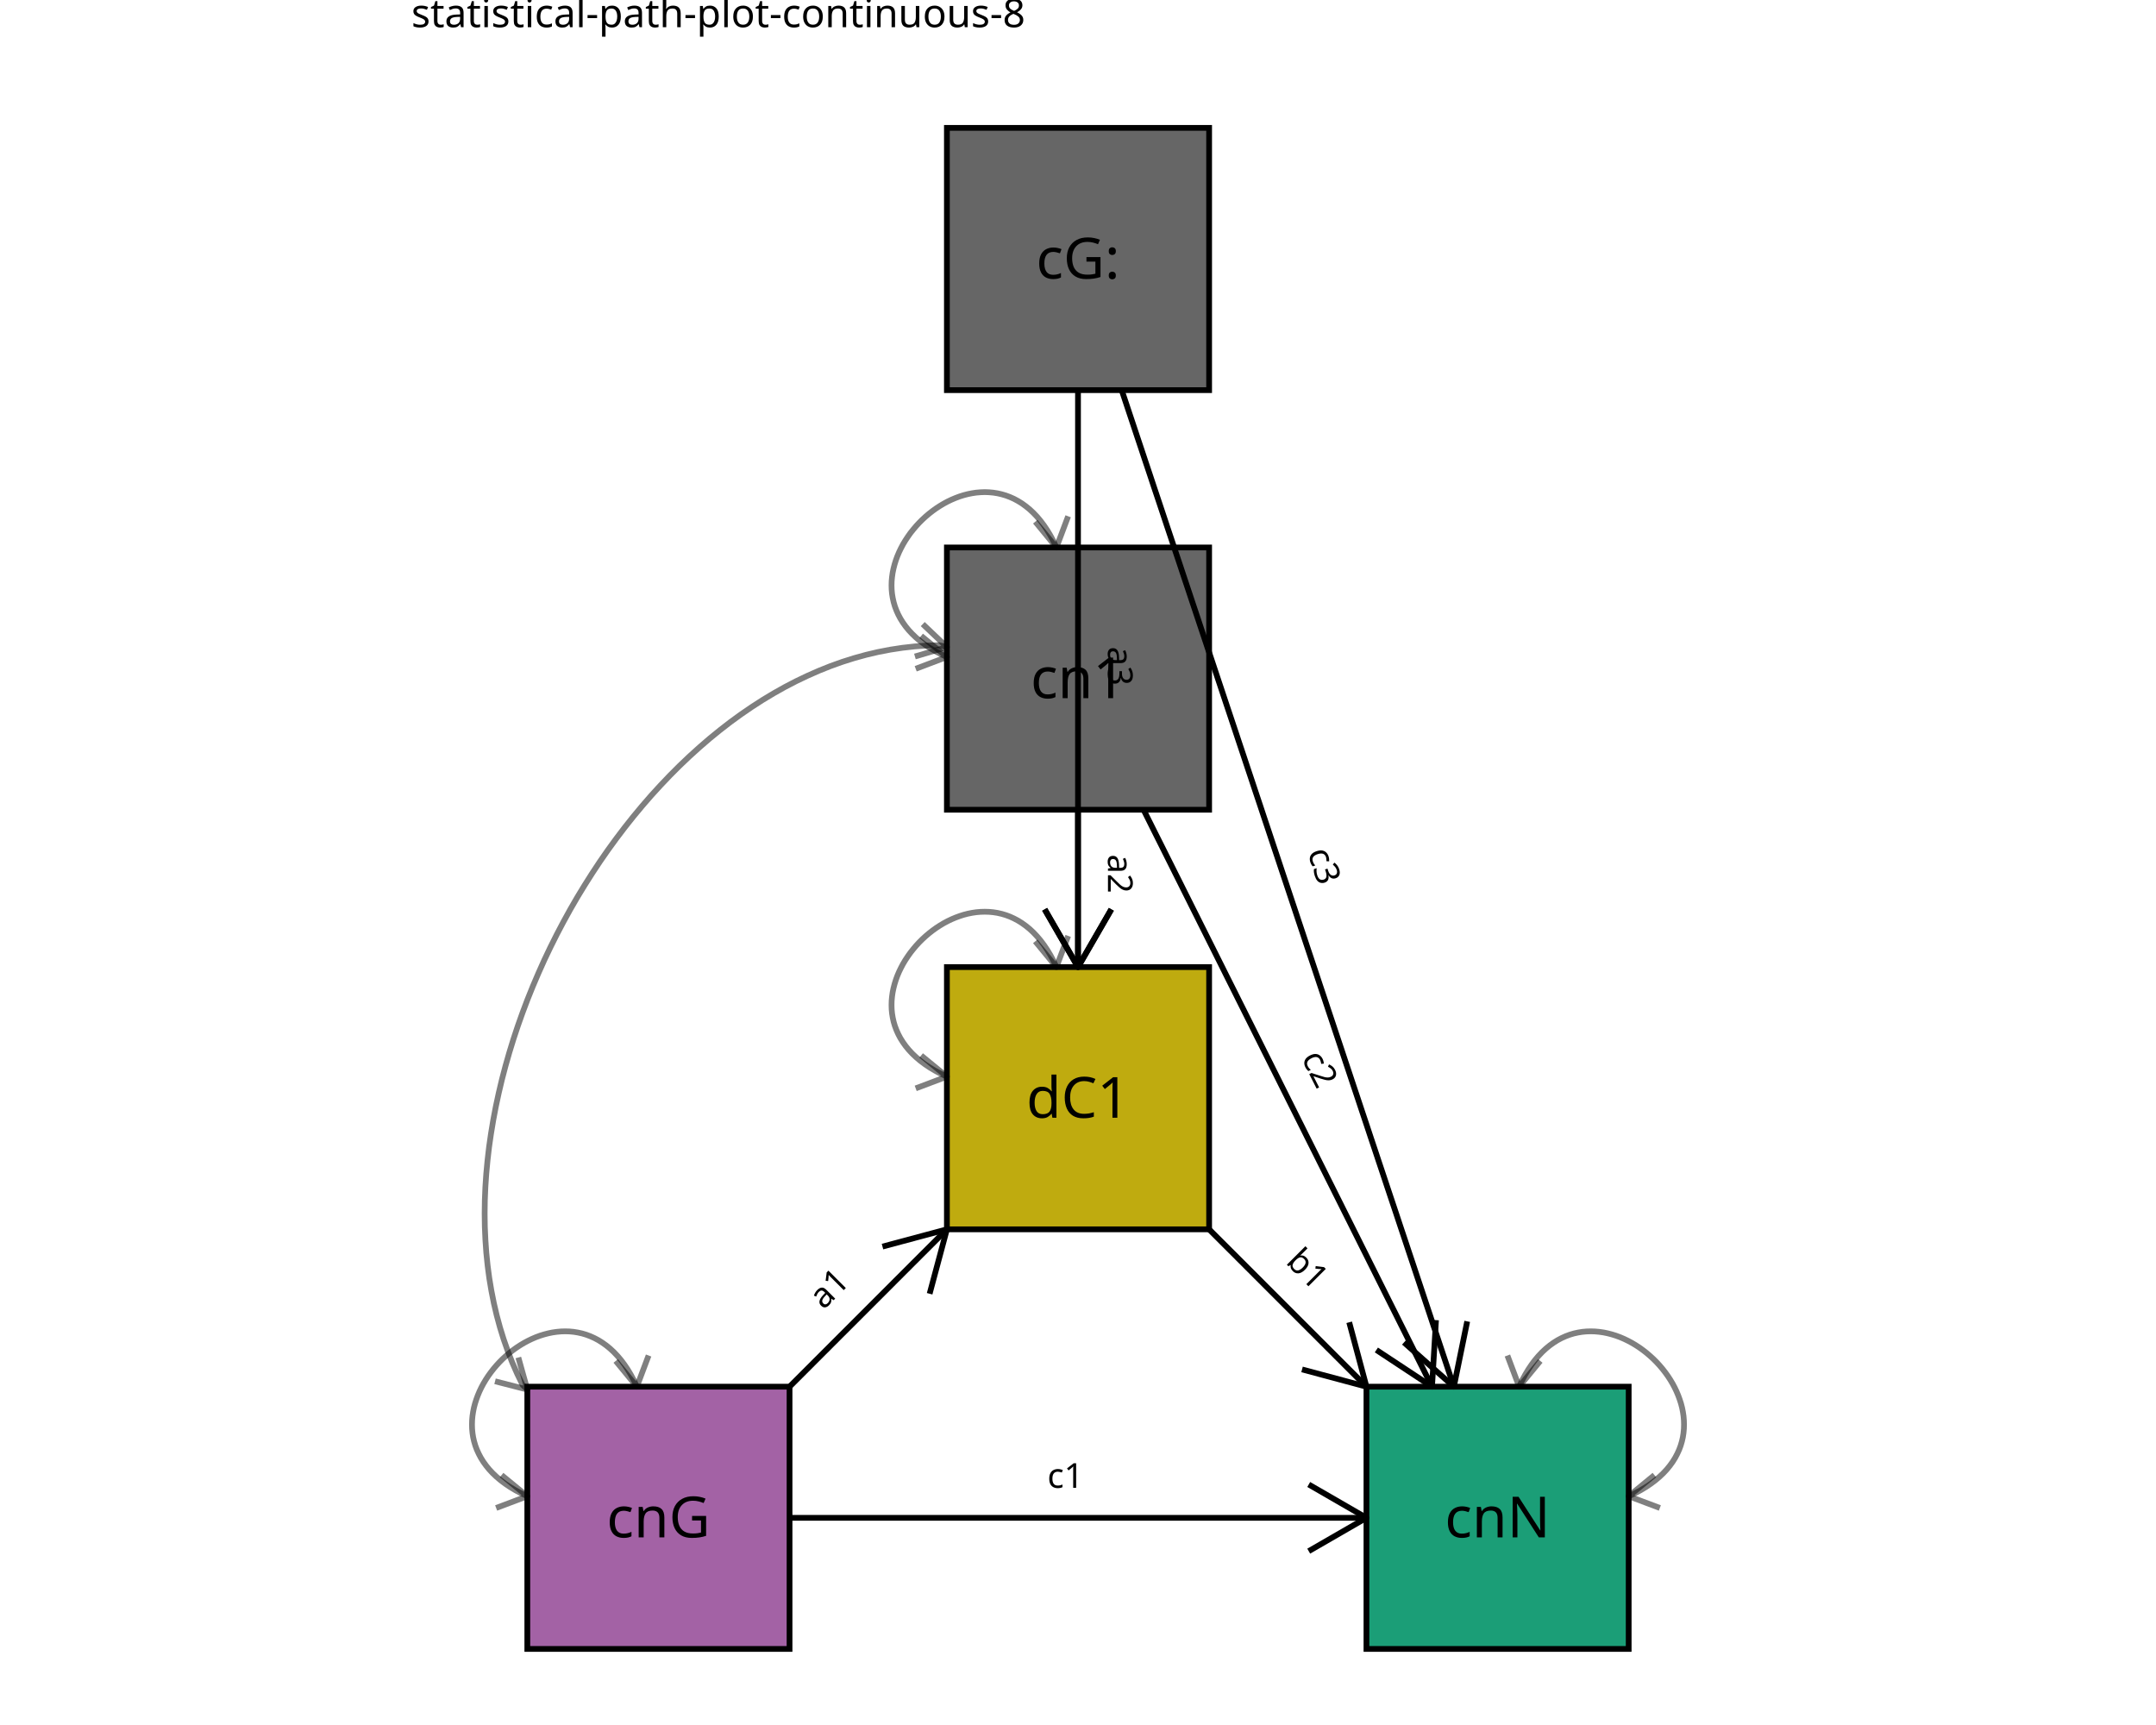
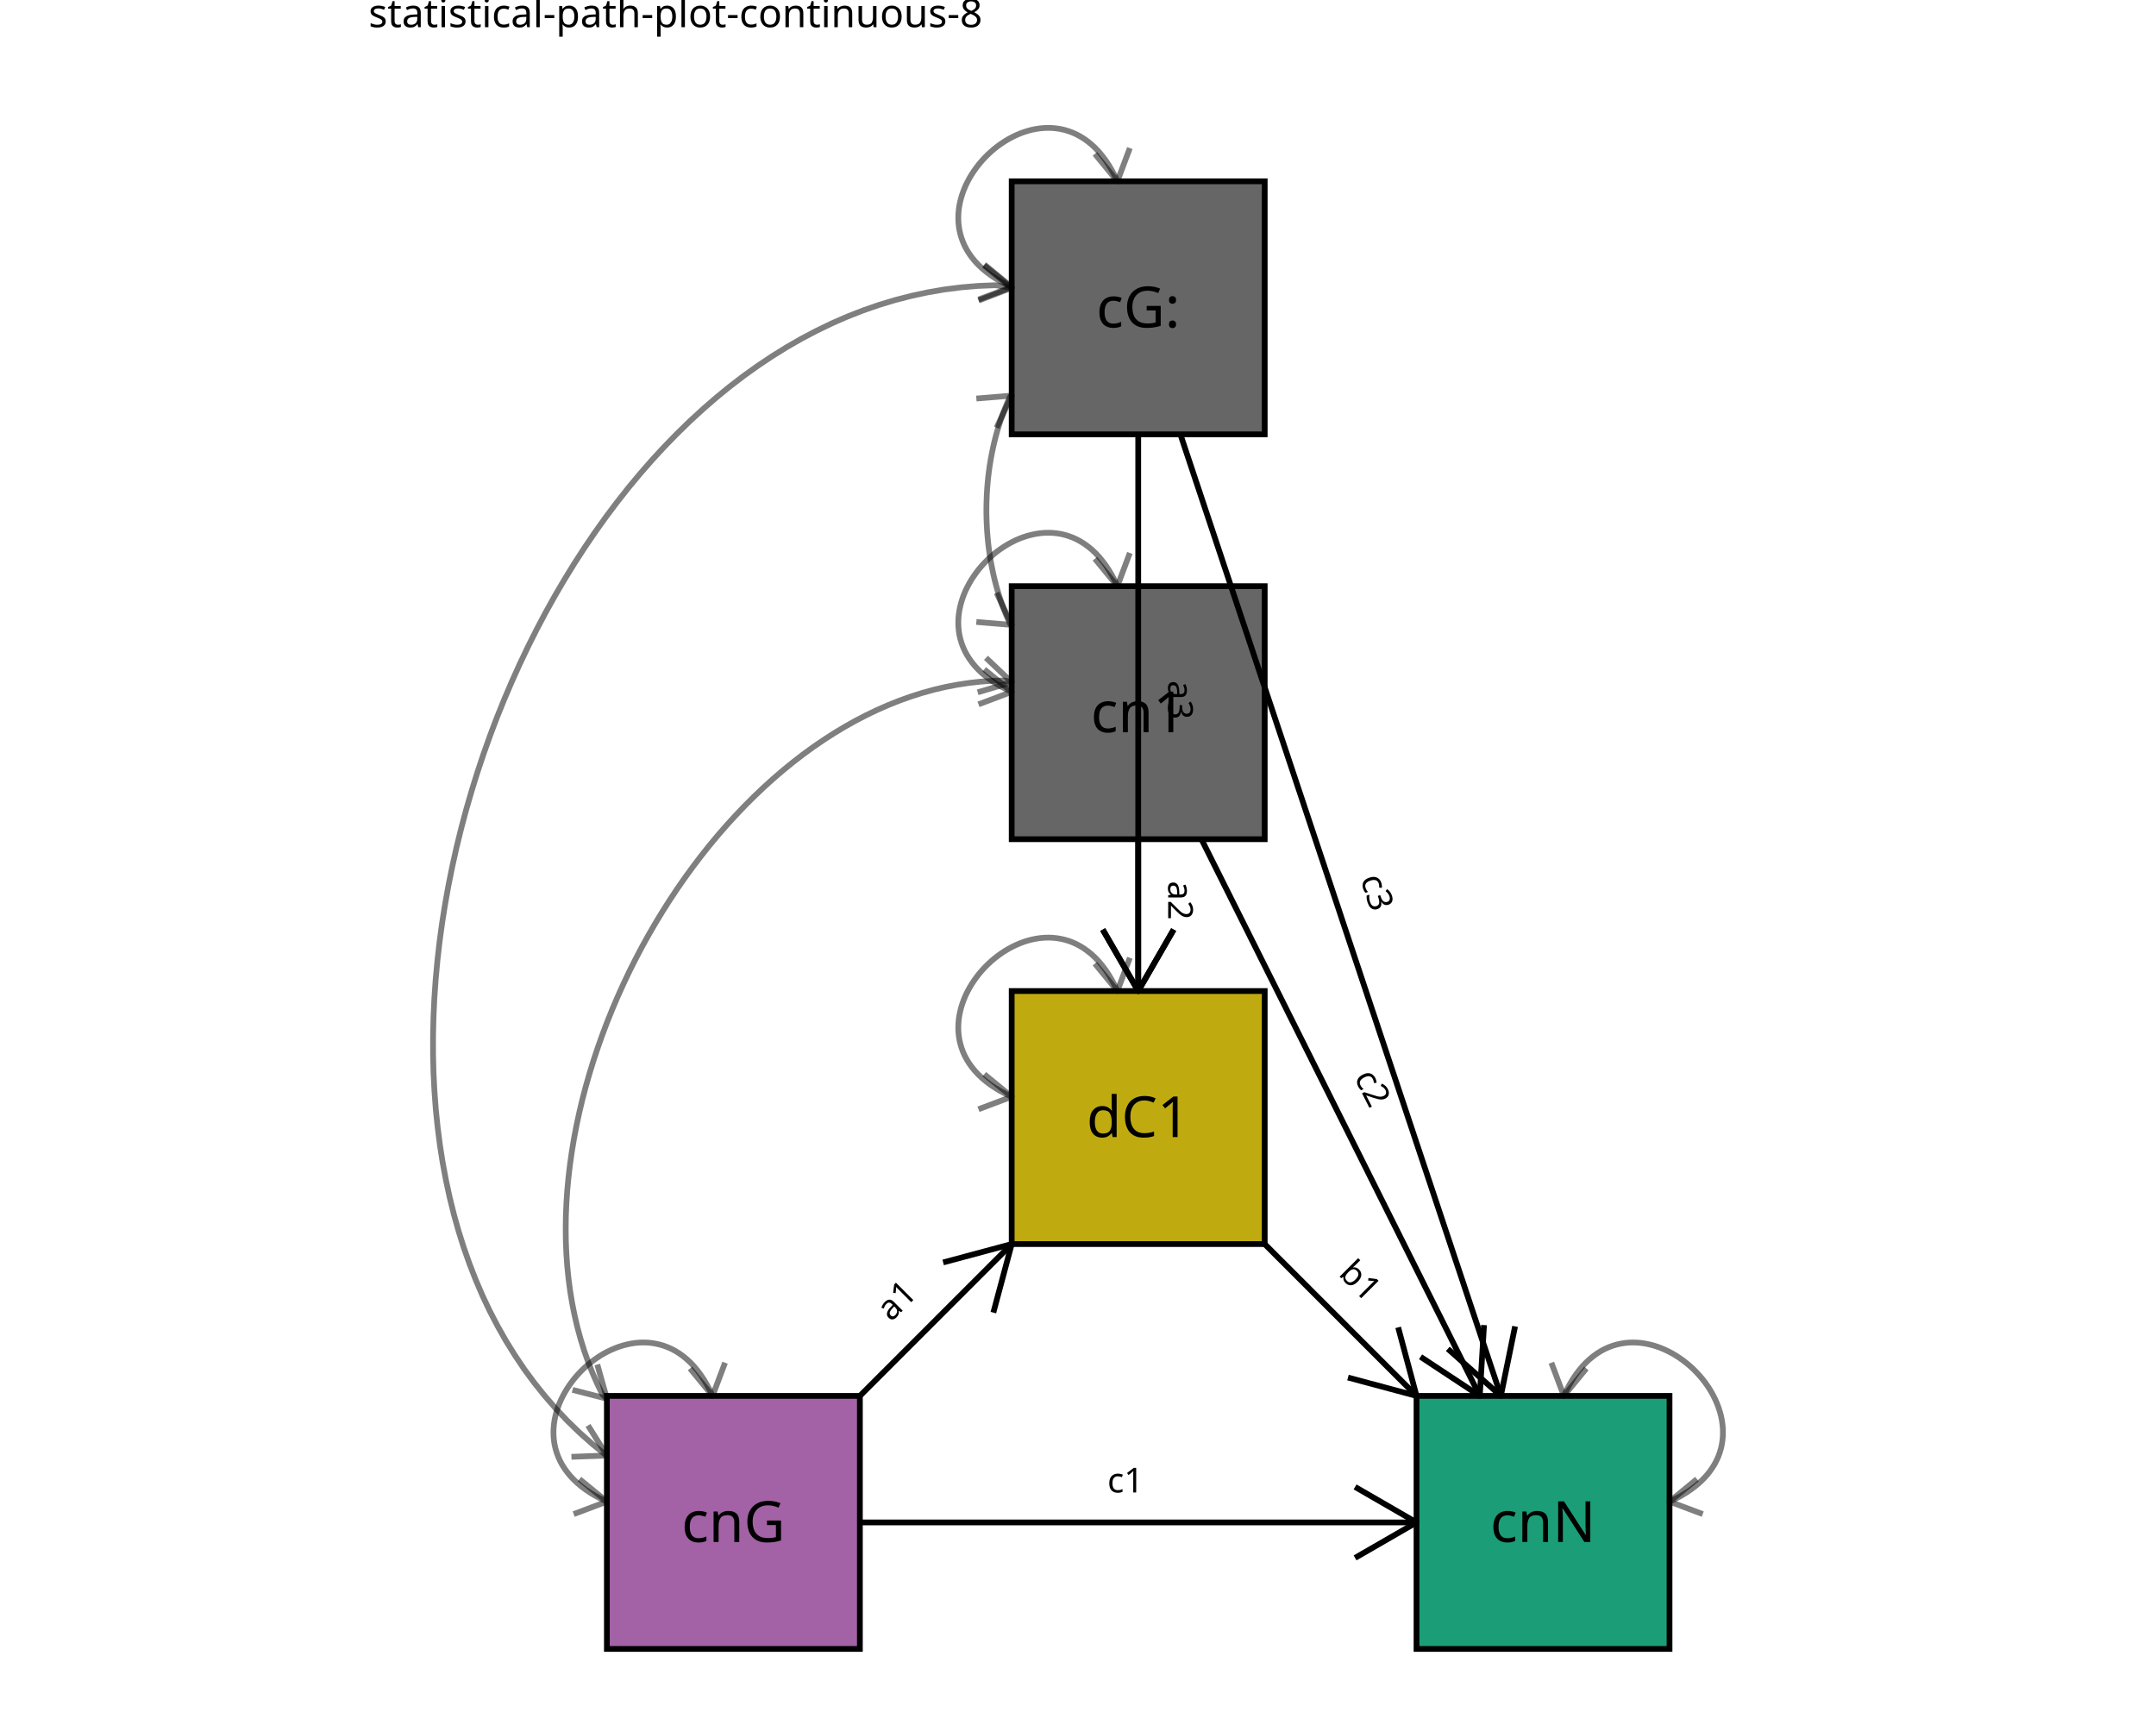
<svg xmlns="http://www.w3.org/2000/svg" class="svglite" data-engine-version="2.0" width="720.00pt" height="576.00pt" viewBox="0 0 720.00 576.00">
  <defs>
    <style type="text/css">
    .svglite line, .svglite polyline, .svglite polygon, .svglite path, .svglite rect, .svglite circle {
      fill: none;
      stroke: #000000;
      stroke-linecap: round;
      stroke-linejoin: round;
      stroke-miterlimit: 10.00;
    }
  </style>
  </defs>
  <rect width="100%" height="100%" style="stroke: none; fill: #FFFFFF;" />
  <defs>
    <clipPath id="cpMC4wMHw3MjAuMDB8MC4wMHw1NzYuMDA=">
      <rect x="0.00" y="0.00" width="720.00" height="576.00" />
    </clipPath>
  </defs>
  <g clip-path="url(#cpMC4wMHw3MjAuMDB8MC4wMHw1NzYuMDA=)">
</g>
  <defs>
-     <clipPath id="cpMTM3LjM4fDU4Mi42MnwwLjAwfDU3Ni4wMA==">
-       <rect x="137.38" y="0.00" width="445.24" height="576.00" />
+     <clipPath id="cpMTIzLjA4fDU5Ni45MnwwLjAwfDU3Ni4wMA==">
+       <rect x="123.08" y="0.00" width="473.84" height="576.00" />
    </clipPath>
  </defs>
-   <g clip-path="url(#cpMTM3LjM4fDU4Mi42MnwwLjAwfDU3Ni4wMA==)">
-     <rect x="137.38" y="0.00" width="445.24" height="576.00" style="stroke-width: 10.67; stroke: none;" />
+   <g clip-path="url(#cpMTIzLjA4fDU5Ni45MnwwLjAwfDU3Ni4wMA==)">
+     <rect x="123.08" y="0.00" width="473.84" height="576.00" style="stroke-width: 10.67; stroke: none;" />
  </g>
  <g clip-path="url(#cpMC4wMHw3MjAuMDB8MC4wMHw1NzYuMDA=)">
</g>
  <defs>
-     <clipPath id="cpMTM3LjM4fDU4Mi42MnwxNy4zMHw1NzYuMDA=">
-       <rect x="137.38" y="17.30" width="445.24" height="558.70" />
+     <clipPath id="cpMTIzLjA4fDU5Ni45MnwxNy4zMHw1NzYuMDA=">
+       <rect x="123.08" y="17.30" width="473.84" height="558.70" />
    </clipPath>
  </defs>
-   <g clip-path="url(#cpMTM3LjM4fDU4Mi42MnwxNy4zMHw1NzYuMDA=)">
-     <rect x="137.38" y="17.30" width="445.24" height="558.70" style="stroke-width: 10.67; stroke: none;" />
-     <rect x="176.10" y="463.03" width="87.57" height="87.57" style="stroke-width: 1.92; stroke-linecap: butt; stroke-linejoin: miter; fill: #A362A5;" />
-     <rect x="456.33" y="463.03" width="87.57" height="87.57" style="stroke-width: 1.92; stroke-linecap: butt; stroke-linejoin: miter; fill: #1B9E77;" />
-     <rect x="316.22" y="322.92" width="87.57" height="87.57" style="stroke-width: 1.92; stroke-linecap: butt; stroke-linejoin: miter; fill: #BFAB0F;" />
-     <rect x="316.22" y="182.81" width="87.57" height="87.57" style="stroke-width: 1.92; stroke-linecap: butt; stroke-linejoin: miter; fill: #666666;" />
-     <rect x="316.22" y="42.70" width="87.57" height="87.57" style="stroke-width: 1.92; stroke-linecap: butt; stroke-linejoin: miter; fill: #666666;" />
-     <polyline points="263.67,506.82 265.18,506.82 268.01,506.82 270.84,506.82 273.67,506.82 276.50,506.82 279.33,506.82 282.16,506.82 284.99,506.82 287.82,506.82 290.65,506.82 293.48,506.82 296.31,506.82 299.14,506.82 301.97,506.82 304.80,506.82 307.63,506.82 310.47,506.82 313.30,506.82 316.13,506.82 318.96,506.82 321.79,506.82 324.62,506.82 327.45,506.82 330.28,506.82 333.11,506.82 335.94,506.82 338.77,506.82 341.60,506.82 344.43,506.82 347.26,506.82 350.09,506.82 352.92,506.82 355.75,506.82 358.58,506.82 361.42,506.82 364.25,506.82 367.08,506.82 369.91,506.82 372.74,506.82 375.57,506.82 378.40,506.82 381.23,506.82 384.06,506.82 386.89,506.82 389.72,506.82 392.55,506.82 395.38,506.82 398.21,506.82 401.04,506.82 403.87,506.82 406.70,506.82 409.53,506.82 412.37,506.82 415.20,506.82 418.03,506.82 420.86,506.82 423.69,506.82 426.52,506.82 429.35,506.82 432.18,506.82 435.01,506.82 437.84,506.82 440.67,506.82 443.50,506.82 446.33,506.82 449.16,506.82 451.99,506.82 454.82,506.82 456.33,506.82 " style="stroke-width: 1.92; stroke-linecap: butt;" />
-     <polyline points="437.05,517.95 456.33,506.82 437.05,495.69 " style="stroke-width: 1.92; stroke-linecap: butt;" />
-     <polyline points="263.67,463.03 263.76,462.95 265.18,461.53 266.59,460.12 268.01,458.70 269.42,457.29 270.84,455.87 272.25,454.45 273.67,453.04 275.08,451.62 276.50,450.21 277.91,448.79 279.33,447.38 280.74,445.96 282.16,444.55 283.58,443.13 284.99,441.72 286.41,440.30 287.82,438.89 289.24,437.47 290.65,436.06 292.07,434.64 293.48,433.23 294.90,431.81 296.31,430.40 297.73,428.98 299.14,427.56 300.56,426.15 301.97,424.73 303.39,423.32 304.80,421.90 306.22,420.49 307.63,419.07 309.05,417.66 310.47,416.24 311.88,414.83 313.30,413.41 314.71,412.00 316.13,410.58 316.22,410.49 " style="stroke-width: 1.92; stroke-linecap: butt;" />
-     <polyline points="310.45,432.00 316.22,410.49 294.71,416.25 " style="stroke-width: 1.92; stroke-linecap: butt;" />
-     <polyline points="403.78,410.49 403.87,410.58 405.29,412.00 406.70,413.41 408.12,414.83 409.53,416.24 410.95,417.66 412.37,419.07 413.78,420.49 415.20,421.90 416.61,423.32 418.03,424.73 419.44,426.15 420.86,427.56 422.27,428.98 423.69,430.40 425.10,431.81 426.52,433.23 427.93,434.64 429.35,436.06 430.76,437.47 432.18,438.89 433.59,440.30 435.01,441.72 436.42,443.13 437.84,444.55 439.26,445.96 440.67,447.38 442.09,448.79 443.50,450.21 444.92,451.62 446.33,453.04 447.75,454.45 449.16,455.87 450.58,457.29 451.99,458.70 453.41,460.12 454.82,461.53 456.24,462.95 456.33,463.03 " style="stroke-width: 1.92; stroke-linecap: butt;" />
-     <polyline points="434.82,457.27 456.33,463.03 450.57,441.53 " style="stroke-width: 1.92; stroke-linecap: butt;" />
-     <polyline points="381.89,270.38 382.64,271.88 384.06,274.72 385.47,277.55 386.89,280.38 388.31,283.21 389.72,286.04 391.14,288.87 392.55,291.70 393.97,294.53 395.38,297.36 396.80,300.19 398.21,303.02 399.63,305.85 401.04,308.68 402.46,311.51 403.87,314.34 405.29,317.17 406.70,320.00 408.12,322.83 409.53,325.67 410.95,328.50 412.37,331.33 413.78,334.16 415.20,336.99 416.61,339.82 418.03,342.65 419.44,345.48 420.86,348.31 422.27,351.14 423.69,353.97 425.10,356.80 426.52,359.63 427.93,362.46 429.35,365.29 430.76,368.12 432.18,370.95 433.59,373.78 435.01,376.61 436.42,379.45 437.84,382.28 439.26,385.11 440.67,387.94 442.09,390.77 443.50,393.60 444.92,396.43 446.33,399.26 447.75,402.09 449.16,404.92 450.58,407.75 451.99,410.58 453.41,413.41 454.82,416.24 456.24,419.07 457.65,421.90 459.07,424.73 460.48,427.56 461.90,430.40 463.31,433.23 464.73,436.06 466.15,438.89 467.56,441.72 468.98,444.55 470.39,447.38 471.81,450.21 473.22,453.04 474.64,455.87 476.05,458.70 477.47,461.53 478.22,463.03 " style="stroke-width: 1.92; stroke-linecap: butt;" />
-     <polyline points="459.64,450.77 478.22,463.03 479.55,440.81 " style="stroke-width: 1.92; stroke-linecap: butt;" />
-     <polyline points="360.00,270.38 360.00,270.47 360.00,271.88 360.00,273.30 360.00,274.72 360.00,276.13 360.00,277.55 360.00,278.96 360.00,280.38 360.00,281.79 360.00,283.21 360.00,284.62 360.00,286.04 360.00,287.45 360.00,288.87 360.00,290.28 360.00,291.70 360.00,293.11 360.00,294.53 360.00,295.94 360.00,297.36 360.00,298.77 360.00,300.19 360.00,301.61 360.00,303.02 360.00,304.44 360.00,305.85 360.00,307.27 360.00,308.68 360.00,310.10 360.00,311.51 360.00,312.93 360.00,314.34 360.00,315.76 360.00,317.17 360.00,318.59 360.00,320.00 360.00,321.42 360.00,322.83 360.00,322.92 " style="stroke-width: 1.92; stroke-linecap: butt;" />
-     <polyline points="348.87,303.64 360.00,322.92 371.13,303.64 " style="stroke-width: 1.92; stroke-linecap: butt;" />
-     <polyline points="374.59,130.27 375.57,133.19 376.98,137.43 378.40,141.68 379.81,145.93 381.23,150.17 382.64,154.42 384.06,158.66 385.47,162.91 386.89,167.15 388.31,171.40 389.72,175.65 391.14,179.89 392.55,184.14 393.97,188.38 395.38,192.63 396.80,196.88 398.21,201.12 399.63,205.37 401.04,209.61 402.46,213.86 403.87,218.10 405.29,222.35 406.70,226.60 408.12,230.84 409.53,235.09 410.95,239.33 412.37,243.58 413.78,247.83 415.20,252.07 416.61,256.32 418.03,260.56 419.44,264.81 420.86,269.05 422.27,273.30 423.69,277.55 425.10,281.79 426.52,286.04 427.93,290.28 429.35,294.53 430.76,298.77 432.18,303.02 433.59,307.27 435.01,311.51 436.42,315.76 437.84,320.00 439.26,324.25 440.67,328.50 442.09,332.74 443.50,336.99 444.92,341.23 446.33,345.48 447.75,349.72 449.16,353.97 450.58,358.22 451.99,362.46 453.41,366.71 454.82,370.95 456.24,375.20 457.65,379.45 459.07,383.69 460.48,387.94 461.90,392.18 463.31,396.43 464.73,400.67 466.15,404.92 467.56,409.17 468.98,413.41 470.39,417.66 471.81,421.90 473.22,426.15 474.64,430.40 476.05,434.64 477.47,438.89 478.88,443.13 480.30,447.38 481.71,451.62 483.13,455.87 484.54,460.12 485.52,463.03 " style="stroke-width: 1.92; stroke-linecap: butt;" />
-     <polyline points="468.86,448.26 485.52,463.03 489.98,441.22 " style="stroke-width: 1.92; stroke-linecap: butt;" />
-     <polyline points="360.00,130.27 360.00,131.77 360.00,134.60 360.00,137.43 360.00,140.26 360.00,143.10 360.00,145.93 360.00,148.76 360.00,151.59 360.00,154.42 360.00,157.25 360.00,160.08 360.00,162.91 360.00,165.74 360.00,168.57 360.00,171.40 360.00,174.23 360.00,177.06 360.00,179.89 360.00,182.72 360.00,185.55 360.00,188.38 360.00,191.21 360.00,194.04 360.00,196.88 360.00,199.71 360.00,202.54 360.00,205.37 360.00,208.20 360.00,211.03 360.00,213.86 360.00,216.69 360.00,219.52 360.00,222.35 360.00,225.18 360.00,228.01 360.00,230.84 360.00,233.67 360.00,236.50 360.00,239.33 360.00,242.16 360.00,244.99 360.00,247.83 360.00,250.66 360.00,253.49 360.00,256.32 360.00,259.15 360.00,261.98 360.00,264.81 360.00,267.64 360.00,270.47 360.00,273.30 360.00,276.13 360.00,278.96 360.00,281.79 360.00,284.62 360.00,287.45 360.00,290.28 360.00,293.11 360.00,295.94 360.00,298.77 360.00,301.61 360.00,304.44 360.00,307.27 360.00,310.10 360.00,312.93 360.00,315.76 360.00,318.59 360.00,321.42 360.00,322.92 " style="stroke-width: 1.92; stroke-linecap: butt;" />
-     <polyline points="348.87,303.64 360.00,322.92 371.13,303.64 " style="stroke-width: 1.92; stroke-linecap: butt;" />
-     <text x="355.83" y="496.81" text-anchor="middle" style="font-size: 11.50px; font-family: sans;" textLength="12.15px" lengthAdjust="spacingAndGlyphs">c1</text>
-     <text transform="translate(279.62,432.93) rotate(-45)" text-anchor="middle" style="font-size: 11.50px; font-family: sans;" textLength="12.79px" lengthAdjust="spacingAndGlyphs">a1</text>
-     <text transform="translate(433.89,426.44) rotate(-315)" text-anchor="middle" style="font-size: 11.50px; font-family: sans;" textLength="12.79px" lengthAdjust="spacingAndGlyphs">b1</text>
-     <text transform="translate(437.22,358.65) rotate(-297)" text-anchor="middle" style="font-size: 11.50px; font-family: sans;" textLength="12.15px" lengthAdjust="spacingAndGlyphs">c2</text>
-     <text transform="translate(370.01,291.77) rotate(-270)" text-anchor="middle" style="font-size: 11.50px; font-family: sans;" textLength="12.79px" lengthAdjust="spacingAndGlyphs">a2</text>
-     <text transform="translate(438.49,290.31) rotate(-288)" text-anchor="middle" style="font-size: 11.50px; font-family: sans;" textLength="12.15px" lengthAdjust="spacingAndGlyphs">c3</text>
-     <text transform="translate(370.01,222.42) rotate(-270)" text-anchor="middle" style="font-size: 11.50px; font-family: sans;" textLength="12.79px" lengthAdjust="spacingAndGlyphs">a3</text>
-     <text x="219.89" y="513.35" text-anchor="middle" style="font-size: 18.97px; font-family: sans;" textLength="34.80px" lengthAdjust="spacingAndGlyphs">cnG</text>
-     <text x="500.11" y="513.35" text-anchor="middle" style="font-size: 18.97px; font-family: sans;" textLength="33.74px" lengthAdjust="spacingAndGlyphs">cnN</text>
-     <text x="360.00" y="373.23" text-anchor="middle" style="font-size: 18.97px; font-family: sans;" textLength="34.80px" lengthAdjust="spacingAndGlyphs">dC1</text>
-     <text x="360.00" y="233.12" text-anchor="middle" style="font-size: 18.97px; font-family: sans;" textLength="30.59px" lengthAdjust="spacingAndGlyphs">cn1</text>
-     <text x="360.00" y="93.01" text-anchor="middle" style="font-size: 18.97px; font-family: sans;" textLength="29.52px" lengthAdjust="spacingAndGlyphs">cG:</text>
-     <polyline points="176.10,463.99 174.53,462.45 172.73,458.75 171.08,454.98 169.57,451.13 168.20,447.22 166.97,443.25 165.88,439.22 164.92,435.13 164.10,430.99 163.40,426.80 162.84,422.57 162.40,418.29 162.10,413.97 161.91,409.62 161.85,405.24 161.91,400.83 162.09,396.40 162.39,391.94 162.81,387.47 163.33,382.98 163.98,378.48 164.73,373.97 165.59,369.46 166.56,364.95 167.63,360.44 168.81,355.94 170.09,351.45 171.47,346.97 172.95,342.51 174.53,338.07 176.20,333.65 177.97,329.26 179.83,324.91 181.77,320.58 183.81,316.29 185.93,312.05 188.14,307.85 190.43,303.69 192.80,299.59 195.26,295.55 197.79,291.56 200.39,287.63 203.07,283.77 205.83,279.98 208.65,276.26 211.54,272.62 214.51,269.05 217.53,265.57 220.63,262.18 223.78,258.87 226.99,255.66 230.27,252.54 233.60,249.53 236.98,246.61 240.42,243.81 243.91,241.11 247.46,238.53 251.05,236.07 254.68,233.73 258.37,231.51 262.09,229.42 265.86,227.46 269.67,225.64 273.51,223.95 277.39,222.40 281.31,221.00 285.26,219.75 289.24,218.65 293.25,217.71 297.29,216.93 301.35,216.31 305.44,215.85 309.55,215.56 313.68,215.45 316.22,216.06 " style="stroke-width: 1.92; stroke: #000000; stroke-opacity: 0.50; stroke-linecap: butt;" />
-     <polyline points="165.32,461.23 176.10,463.99 173.10,453.28 " style="stroke-width: 1.92; stroke: #000000; stroke-opacity: 0.50; stroke-linecap: butt;" />
-     <polyline points="305.54,219.21 316.22,216.06 308.15,208.39 " style="stroke-width: 1.92; stroke: #000000; stroke-opacity: 0.50; stroke-linecap: butt;" />
-     <polyline points="212.68,463.03 212.67,463.00 211.70,460.97 210.68,459.07 209.62,457.30 208.52,455.66 207.38,454.14 206.20,452.75 204.99,451.47 203.74,450.31 202.47,449.27 201.17,448.34 199.85,447.51 198.51,446.80 197.15,446.19 195.77,445.67 194.39,445.26 192.99,444.95 191.58,444.72 190.17,444.59 188.75,444.55 187.34,444.59 185.93,444.72 184.52,444.92 183.12,445.21 181.73,445.57 180.35,446.00 178.99,446.50 177.65,447.07 176.33,447.71 175.03,448.40 173.76,449.16 172.52,449.97 171.31,450.84 170.13,451.76 168.99,452.74 167.88,453.75 166.82,454.81 165.80,455.92 164.83,457.06 163.91,458.24 163.04,459.45 162.23,460.69 161.47,461.96 160.77,463.26 160.14,464.58 159.57,465.93 159.07,467.29 158.63,468.66 158.27,470.05 157.99,471.45 157.78,472.86 157.66,474.27 157.62,475.68 157.66,477.10 157.79,478.51 158.01,479.92 158.33,481.32 158.74,482.71 159.25,484.08 159.87,485.44 160.58,486.78 161.41,488.11 162.34,489.40 163.38,490.68 164.54,491.92 165.82,493.13 167.21,494.31 168.73,495.45 170.37,496.55 172.14,497.62 174.04,498.63 176.07,499.60 176.10,499.61 " style="stroke-width: 1.92; stroke: #000000; stroke-opacity: 0.50; stroke-linecap: butt;" />
-     <polyline points="205.62,454.43 212.68,463.03 216.60,452.62 " style="stroke-width: 1.92; stroke: #000000; stroke-opacity: 0.50; stroke-linecap: butt;" />
-     <polyline points="165.69,503.53 176.10,499.61 167.50,492.55 " style="stroke-width: 1.92; stroke: #000000; stroke-opacity: 0.50; stroke-linecap: butt;" />
-     <polyline points="543.90,499.61 543.93,499.60 545.96,498.63 547.86,497.62 549.63,496.55 551.27,495.45 552.79,494.31 554.18,493.13 555.46,491.92 556.62,490.68 557.66,489.40 558.59,488.11 559.42,486.78 560.13,485.44 560.75,484.08 561.26,482.71 561.67,481.32 561.99,479.92 562.21,478.51 562.34,477.10 562.38,475.68 562.34,474.27 562.22,472.86 562.01,471.45 561.73,470.05 561.37,468.66 560.93,467.29 560.43,465.93 559.86,464.58 559.23,463.26 558.53,461.96 557.77,460.69 556.96,459.45 556.09,458.24 555.17,457.06 554.20,455.92 553.18,454.81 552.12,453.75 551.01,452.74 549.87,451.76 548.69,450.84 547.48,449.97 546.24,449.16 544.97,448.40 543.67,447.71 542.35,447.07 541.01,446.50 539.65,446.00 538.27,445.57 536.88,445.21 535.48,444.92 534.07,444.72 532.66,444.59 531.25,444.55 529.83,444.59 528.42,444.72 527.01,444.95 525.61,445.26 524.23,445.67 522.85,446.19 521.49,446.80 520.15,447.51 518.83,448.34 517.53,449.27 516.26,450.31 515.01,451.47 513.80,452.75 512.62,454.14 511.48,455.66 510.38,457.30 509.32,459.07 508.30,460.97 507.33,463.00 507.32,463.03 " style="stroke-width: 1.92; stroke: #000000; stroke-opacity: 0.50; stroke-linecap: butt;" />
-     <polyline points="552.50,492.55 543.90,499.61 554.31,503.53 " style="stroke-width: 1.92; stroke: #000000; stroke-opacity: 0.50; stroke-linecap: butt;" />
-     <polyline points="503.40,452.62 507.32,463.03 514.38,454.43 " style="stroke-width: 1.92; stroke: #000000; stroke-opacity: 0.50; stroke-linecap: butt;" />
-     <polyline points="352.79,322.92 352.78,322.89 351.81,320.86 350.80,318.96 349.73,317.19 348.63,315.55 347.49,314.03 346.31,312.64 345.10,311.36 343.86,310.20 342.58,309.16 341.29,308.23 339.96,307.40 338.62,306.69 337.26,306.07 335.89,305.56 334.50,305.15 333.10,304.83 331.69,304.61 330.28,304.48 328.86,304.44 327.45,304.48 326.04,304.60 324.63,304.81 323.23,305.09 321.84,305.45 320.47,305.89 319.11,306.39 317.76,306.96 316.44,307.59 315.14,308.29 313.87,309.05 312.63,309.86 311.42,310.73 310.24,311.65 309.10,312.62 307.99,313.64 306.93,314.70 305.92,315.80 304.95,316.95 304.02,318.13 303.16,319.34 302.34,320.58 301.58,321.85 300.89,323.15 300.25,324.47 299.68,325.81 299.18,327.17 298.75,328.55 298.39,329.94 298.10,331.34 297.90,332.74 297.77,334.16 297.73,335.57 297.77,336.99 297.90,338.40 298.13,339.81 298.44,341.21 298.85,342.59 299.37,343.97 299.98,345.33 300.69,346.67 301.52,347.99 302.45,349.29 303.49,350.56 304.65,351.81 305.93,353.02 307.32,354.20 308.84,355.34 310.48,356.44 312.25,357.50 314.15,358.52 316.18,359.49 316.22,359.50 " style="stroke-width: 1.92; stroke: #000000; stroke-opacity: 0.50; stroke-linecap: butt;" />
-     <polyline points="345.73,314.32 352.79,322.92 356.71,312.51 " style="stroke-width: 1.92; stroke: #000000; stroke-opacity: 0.50; stroke-linecap: butt;" />
-     <polyline points="305.80,363.42 316.22,359.50 307.61,352.44 " style="stroke-width: 1.92; stroke: #000000; stroke-opacity: 0.50; stroke-linecap: butt;" />
-     <polyline points="352.79,182.81 352.78,182.78 351.81,180.75 350.80,178.85 349.73,177.08 348.63,175.44 347.49,173.92 346.31,172.52 345.10,171.25 343.86,170.09 342.58,169.05 341.29,168.11 339.96,167.29 338.62,166.57 337.26,165.96 335.89,165.45 334.50,165.04 333.10,164.72 331.69,164.50 330.28,164.37 328.86,164.32 327.45,164.37 326.04,164.49 324.63,164.70 323.23,164.98 321.84,165.34 320.47,165.77 319.11,166.28 317.76,166.85 316.44,167.48 315.14,168.18 313.87,168.94 312.63,169.75 311.42,170.62 310.24,171.54 309.10,172.51 307.99,173.53 306.93,174.59 305.92,175.69 304.95,176.84 304.02,178.01 303.16,179.23 302.34,180.47 301.58,181.74 300.89,183.04 300.25,184.36 299.68,185.70 299.18,187.06 298.75,188.44 298.39,189.83 298.10,191.23 297.90,192.63 297.77,194.05 297.73,195.46 297.77,196.87 297.90,198.29 298.13,199.69 298.44,201.09 298.85,202.48 299.37,203.86 299.98,205.22 300.69,206.56 301.52,207.88 302.45,209.18 303.49,210.45 304.65,211.69 305.93,212.91 307.32,214.09 308.84,215.23 310.48,216.33 312.25,217.39 314.15,218.41 316.18,219.38 316.22,219.38 " style="stroke-width: 1.92; stroke: #000000; stroke-opacity: 0.50; stroke-linecap: butt;" />
-     <polyline points="345.73,174.20 352.79,182.81 356.71,172.39 " style="stroke-width: 1.92; stroke: #000000; stroke-opacity: 0.50; stroke-linecap: butt;" />
-     <polyline points="305.80,223.31 316.22,219.38 307.61,212.33 " style="stroke-width: 1.92; stroke: #000000; stroke-opacity: 0.50; stroke-linecap: butt;" />
+   <g clip-path="url(#cpMTIzLjA4fDU5Ni45MnwxNy4zMHw1NzYuMDA=)">
+     <rect x="123.08" y="17.30" width="473.84" height="558.70" style="stroke-width: 10.67; stroke: none;" />
+     <rect x="202.67" y="466.11" width="84.49" height="84.49" style="stroke-width: 1.92; stroke-linecap: butt; stroke-linejoin: miter; fill: #A362A5;" />
+     <rect x="473.05" y="466.11" width="84.49" height="84.49" style="stroke-width: 1.92; stroke-linecap: butt; stroke-linejoin: miter; fill: #1B9E77;" />
+     <rect x="337.86" y="330.92" width="84.49" height="84.49" style="stroke-width: 1.92; stroke-linecap: butt; stroke-linejoin: miter; fill: #BFAB0F;" />
+     <rect x="337.86" y="195.73" width="84.49" height="84.49" style="stroke-width: 1.92; stroke-linecap: butt; stroke-linejoin: miter; fill: #666666;" />
+     <rect x="337.86" y="60.54" width="84.49" height="84.49" style="stroke-width: 1.92; stroke-linecap: butt; stroke-linejoin: miter; fill: #666666;" />
+     <polyline points="287.16,508.36 288.61,508.36 291.34,508.36 294.07,508.36 296.81,508.36 299.54,508.36 302.27,508.36 305.00,508.36 307.73,508.36 310.46,508.36 313.19,508.36 315.92,508.36 318.65,508.36 321.39,508.36 324.12,508.36 326.85,508.36 329.58,508.36 332.31,508.36 335.04,508.36 337.77,508.36 340.50,508.36 343.23,508.36 345.97,508.36 348.70,508.36 351.43,508.36 354.16,508.36 356.89,508.36 359.62,508.36 362.35,508.36 365.08,508.36 367.82,508.36 370.55,508.36 373.28,508.36 376.01,508.36 378.74,508.36 381.47,508.36 384.20,508.36 386.93,508.36 389.66,508.36 392.40,508.36 395.13,508.36 397.86,508.36 400.59,508.36 403.32,508.36 406.05,508.36 408.78,508.36 411.51,508.36 414.24,508.36 416.98,508.36 419.71,508.36 422.44,508.36 425.17,508.36 427.90,508.36 430.63,508.36 433.36,508.36 436.09,508.36 438.82,508.36 441.56,508.36 444.29,508.36 447.02,508.36 449.75,508.36 452.48,508.36 455.21,508.36 457.94,508.36 460.67,508.36 463.40,508.36 466.14,508.36 468.87,508.36 471.60,508.36 473.05,508.36 " style="stroke-width: 1.92; stroke-linecap: butt;" />
+     <polyline points="452.53,520.20 473.05,508.36 452.53,496.51 " style="stroke-width: 1.92; stroke-linecap: butt;" />
+     <polyline points="287.16,466.11 287.25,466.02 288.61,464.66 289.98,463.29 291.34,461.93 292.71,460.56 294.07,459.20 295.44,457.83 296.81,456.47 298.17,455.10 299.54,453.73 300.90,452.37 302.27,451.00 303.63,449.64 305.00,448.27 306.36,446.91 307.73,445.54 309.10,444.18 310.46,442.81 311.83,441.44 313.19,440.08 314.56,438.71 315.92,437.35 317.29,435.98 318.65,434.62 320.02,433.25 321.39,431.89 322.75,430.52 324.12,429.15 325.48,427.79 326.85,426.42 328.21,425.06 329.58,423.69 330.94,422.33 332.31,420.96 333.68,419.60 335.04,418.23 336.41,416.86 337.77,415.50 337.86,415.41 " style="stroke-width: 1.92; stroke-linecap: butt;" />
+     <polyline points="331.73,438.30 337.86,415.41 314.97,421.55 " style="stroke-width: 1.92; stroke-linecap: butt;" />
+     <polyline points="422.44,415.50 423.80,416.86 425.17,418.23 426.53,419.60 427.90,420.96 429.27,422.33 430.63,423.69 432.00,425.06 433.36,426.42 434.73,427.79 436.09,429.15 437.46,430.52 438.82,431.89 440.19,433.25 441.56,434.62 442.92,435.98 444.29,437.35 445.65,438.71 447.02,440.08 448.38,441.44 449.75,442.81 451.11,444.18 452.48,445.54 453.85,446.91 455.21,448.27 456.58,449.64 457.94,451.00 459.31,452.37 460.67,453.73 462.04,455.10 463.40,456.47 464.77,457.83 466.14,459.20 467.50,460.56 468.87,461.93 470.23,463.29 471.60,464.66 472.96,466.02 473.05,466.11 " style="stroke-width: 1.92; stroke-linecap: butt;" />
+     <polyline points="450.16,459.98 473.05,466.11 466.92,443.23 " style="stroke-width: 1.92; stroke-linecap: butt;" />
+     <polyline points="401.23,280.22 401.95,281.67 403.32,284.40 404.69,287.14 406.05,289.87 407.42,292.60 408.78,295.33 410.15,298.06 411.51,300.79 412.88,303.52 414.24,306.25 415.61,308.98 416.98,311.72 418.34,314.45 419.71,317.18 421.07,319.91 422.44,322.64 423.80,325.37 425.17,328.10 426.53,330.83 427.90,333.56 429.27,336.30 430.63,339.03 432.00,341.76 433.36,344.49 434.73,347.22 436.09,349.95 437.46,352.68 438.82,355.41 440.19,358.15 441.56,360.88 442.92,363.61 444.29,366.34 445.65,369.07 447.02,371.80 448.38,374.53 449.75,377.26 451.11,379.99 452.48,382.73 453.85,385.46 455.21,388.19 456.58,390.92 457.94,393.65 459.31,396.38 460.67,399.11 462.04,401.84 463.40,404.57 464.77,407.31 466.14,410.04 467.50,412.77 468.87,415.50 470.23,418.23 471.60,420.96 472.96,423.69 474.33,426.42 475.69,429.15 477.06,431.89 478.43,434.62 479.79,437.35 481.16,440.08 482.52,442.81 483.89,445.54 485.25,448.27 486.62,451.00 487.99,453.73 489.35,456.47 490.72,459.20 492.08,461.93 493.45,464.66 494.17,466.11 " style="stroke-width: 1.92; stroke-linecap: butt;" />
+     <polyline points="474.40,453.06 494.17,466.11 495.59,442.46 " style="stroke-width: 1.92; stroke-linecap: butt;" />
+     <polyline points="380.11,280.22 380.11,280.31 380.11,281.67 380.11,283.04 380.11,284.40 380.11,285.77 380.11,287.14 380.11,288.50 380.11,289.87 380.11,291.23 380.11,292.60 380.11,293.96 380.11,295.33 380.11,296.69 380.11,298.06 380.11,299.43 380.11,300.79 380.11,302.16 380.11,303.52 380.11,304.89 380.11,306.25 380.11,307.62 380.11,308.98 380.11,310.35 380.11,311.72 380.11,313.08 380.11,314.45 380.11,315.81 380.11,317.18 380.11,318.54 380.11,319.91 380.11,321.27 380.11,322.64 380.11,324.01 380.11,325.37 380.11,326.74 380.11,328.10 380.11,329.47 380.11,330.83 380.11,330.92 " style="stroke-width: 1.92; stroke-linecap: butt;" />
+     <polyline points="368.26,310.40 380.11,330.92 391.95,310.40 " style="stroke-width: 1.92; stroke-linecap: butt;" />
+     <polyline points="394.19,145.03 395.13,147.85 396.49,151.94 397.86,156.04 399.22,160.14 400.59,164.23 401.95,168.33 403.32,172.43 404.69,176.52 406.05,180.62 407.42,184.72 408.78,188.81 410.15,192.91 411.51,197.01 412.88,201.11 414.24,205.20 415.61,209.30 416.98,213.40 418.34,217.49 419.71,221.59 421.07,225.69 422.44,229.78 423.80,233.88 425.17,237.98 426.53,242.07 427.90,246.17 429.27,250.27 430.63,254.36 432.00,258.46 433.36,262.56 434.73,266.65 436.09,270.75 437.46,274.85 438.82,278.94 440.19,283.04 441.56,287.14 442.92,291.23 444.29,295.33 445.65,299.43 447.02,303.52 448.38,307.62 449.75,311.72 451.11,315.81 452.48,319.91 453.85,324.01 455.21,328.10 456.58,332.20 457.94,336.30 459.31,340.39 460.67,344.49 462.04,348.59 463.40,352.68 464.77,356.78 466.14,360.88 467.50,364.97 468.87,369.07 470.23,373.17 471.60,377.26 472.96,381.36 474.33,385.46 475.69,389.55 477.06,393.65 478.43,397.75 479.79,401.84 481.16,405.94 482.52,410.04 483.89,414.13 485.25,418.23 486.62,422.33 487.99,426.42 489.35,430.52 490.72,434.62 492.08,438.71 493.45,442.81 494.81,446.91 496.18,451.00 497.54,455.10 498.91,459.20 500.28,463.29 501.21,466.11 " style="stroke-width: 1.92; stroke-linecap: butt;" />
+     <polyline points="483.49,450.39 501.21,466.11 505.96,442.90 " style="stroke-width: 1.92; stroke-linecap: butt;" />
+     <polyline points="380.11,145.03 380.11,146.48 380.11,149.21 380.11,151.94 380.11,154.68 380.11,157.41 380.11,160.14 380.11,162.87 380.11,165.60 380.11,168.33 380.11,171.06 380.11,173.79 380.11,176.52 380.11,179.26 380.11,181.99 380.11,184.72 380.11,187.45 380.11,190.18 380.11,192.91 380.11,195.64 380.11,198.37 380.11,201.11 380.11,203.84 380.11,206.57 380.11,209.30 380.11,212.03 380.11,214.76 380.11,217.49 380.11,220.22 380.11,222.95 380.11,225.69 380.11,228.42 380.11,231.15 380.11,233.88 380.11,236.61 380.11,239.34 380.11,242.07 380.11,244.80 380.11,247.53 380.11,250.27 380.11,253.00 380.11,255.73 380.11,258.46 380.11,261.19 380.11,263.92 380.11,266.65 380.11,269.38 380.11,272.11 380.11,274.85 380.11,277.58 380.11,280.31 380.11,283.04 380.11,285.77 380.11,288.50 380.11,291.23 380.11,293.96 380.11,296.69 380.11,299.43 380.11,302.16 380.11,304.89 380.11,307.62 380.11,310.35 380.11,313.08 380.11,315.81 380.11,318.54 380.11,321.27 380.11,324.01 380.11,326.74 380.11,329.47 380.11,330.92 " style="stroke-width: 1.92; stroke-linecap: butt;" />
+     <polyline points="368.26,310.40 380.11,330.92 391.95,310.40 " style="stroke-width: 1.92; stroke-linecap: butt;" />
+     <text x="375.88" y="498.35" text-anchor="middle" style="font-size: 11.50px; font-family: sans;" textLength="12.15px" lengthAdjust="spacingAndGlyphs">c1</text>
+     <text transform="translate(302.16,436.95) rotate(-45)" text-anchor="middle" style="font-size: 11.50px; font-family: sans;" textLength="12.79px" lengthAdjust="spacingAndGlyphs">a1</text>
+     <text transform="translate(451.51,430.42) rotate(-315)" text-anchor="middle" style="font-size: 11.50px; font-family: sans;" textLength="12.79px" lengthAdjust="spacingAndGlyphs">b1</text>
+     <text transform="translate(454.84,365.06) rotate(-297)" text-anchor="middle" style="font-size: 11.50px; font-family: sans;" textLength="12.15px" lengthAdjust="spacingAndGlyphs">c2</text>
+     <text transform="translate(390.12,300.67) rotate(-270)" text-anchor="middle" style="font-size: 11.50px; font-family: sans;" textLength="12.79px" lengthAdjust="spacingAndGlyphs">a2</text>
+     <text transform="translate(456.11,299.15) rotate(-288)" text-anchor="middle" style="font-size: 11.50px; font-family: sans;" textLength="12.15px" lengthAdjust="spacingAndGlyphs">c3</text>
+     <text transform="translate(390.12,233.75) rotate(-270)" text-anchor="middle" style="font-size: 11.50px; font-family: sans;" textLength="12.79px" lengthAdjust="spacingAndGlyphs">a3</text>
+     <text x="244.91" y="514.88" text-anchor="middle" style="font-size: 18.97px; font-family: sans;" textLength="34.80px" lengthAdjust="spacingAndGlyphs">cnG</text>
+     <text x="515.30" y="514.88" text-anchor="middle" style="font-size: 18.97px; font-family: sans;" textLength="33.74px" lengthAdjust="spacingAndGlyphs">cnN</text>
+     <text x="380.11" y="379.69" text-anchor="middle" style="font-size: 18.97px; font-family: sans;" textLength="34.80px" lengthAdjust="spacingAndGlyphs">dC1</text>
+     <text x="380.11" y="244.50" text-anchor="middle" style="font-size: 18.97px; font-family: sans;" textLength="30.59px" lengthAdjust="spacingAndGlyphs">cn1</text>
+     <text x="380.11" y="109.31" text-anchor="middle" style="font-size: 18.97px; font-family: sans;" textLength="29.52px" lengthAdjust="spacingAndGlyphs">cG:</text>
+     <polyline points="202.67,486.01 202.23,485.78 197.79,482.15 193.53,478.36 189.47,474.42 185.59,470.32 181.90,466.08 178.40,461.70 175.07,457.18 171.94,452.52 168.98,447.75 166.20,442.84 163.59,437.83 161.16,432.70 158.91,427.46 156.83,422.12 154.91,416.69 153.17,411.17 151.59,405.55 150.18,399.86 148.93,394.09 147.84,388.25 146.91,382.34 146.15,376.37 145.53,370.35 145.08,364.27 144.77,358.15 144.62,351.98 144.62,345.78 144.77,339.55 145.06,333.29 145.50,327.01 146.08,320.71 146.80,314.40 147.66,308.09 148.67,301.77 149.80,295.46 151.08,289.16 152.48,282.87 154.02,276.60 155.69,270.35 157.49,264.14 159.41,257.95 161.46,251.81 163.63,245.71 165.92,239.65 168.34,233.66 170.87,227.72 173.52,221.84 176.28,216.04 179.16,210.30 182.14,204.65 185.24,199.08 188.45,193.60 191.76,188.21 195.18,182.93 198.70,177.74 202.32,172.67 206.04,167.71 209.86,162.87 213.78,158.15 217.79,153.57 221.90,149.11 226.10,144.80 230.38,140.63 234.76,136.61 239.22,132.74 243.76,129.03 248.39,125.49 253.10,122.12 257.90,118.92 262.76,115.90 267.71,113.06 272.73,110.42 277.82,107.96 282.99,105.71 288.22,103.66 293.53,101.82 298.89,100.20 304.33,98.80 309.83,97.62 315.38,96.66 321.00,95.95 326.68,95.47 332.41,95.24 337.86,96.10 " style="stroke-width: 1.92; stroke: #000000; stroke-opacity: 0.50; stroke-linecap: butt;" />
+     <polyline points="190.83,486.45 202.67,486.01 196.37,475.98 " style="stroke-width: 1.92; stroke: #000000; stroke-opacity: 0.50; stroke-linecap: butt;" />
+     <polyline points="326.80,100.35 337.86,96.10 328.65,88.65 " style="stroke-width: 1.92; stroke: #000000; stroke-opacity: 0.50; stroke-linecap: butt;" />
+     <polyline points="202.67,467.04 201.14,465.55 199.41,461.98 197.82,458.34 196.36,454.63 195.04,450.85 193.86,447.02 192.80,443.13 191.88,439.19 191.08,435.19 190.41,431.15 189.87,427.06 189.45,422.94 189.15,418.77 188.97,414.57 188.92,410.35 188.97,406.09 189.15,401.81 189.44,397.51 189.84,393.19 190.35,388.86 190.97,384.52 191.69,380.17 192.52,375.82 193.46,371.47 194.49,367.12 195.63,362.78 196.87,358.44 198.20,354.12 199.63,349.82 201.15,345.53 202.76,341.27 204.47,337.04 206.26,332.83 208.14,328.66 210.10,324.52 212.15,320.43 214.28,316.37 216.49,312.37 218.78,308.41 221.15,304.50 223.59,300.66 226.10,296.87 228.69,293.14 231.35,289.48 234.07,285.90 236.86,282.38 239.72,278.94 242.64,275.58 245.63,272.31 248.67,269.12 251.77,266.02 254.93,263.01 258.14,260.10 261.41,257.29 264.73,254.58 268.10,251.98 271.51,249.49 274.98,247.12 278.49,244.86 282.04,242.72 285.64,240.70 289.27,238.81 292.95,237.05 296.66,235.42 300.40,233.93 304.18,232.58 307.99,231.37 311.83,230.31 315.70,229.40 319.60,228.65 323.52,228.05 327.46,227.61 331.43,227.33 335.41,227.22 337.86,227.81 " style="stroke-width: 1.92; stroke: #000000; stroke-opacity: 0.50; stroke-linecap: butt;" />
+     <polyline points="191.19,464.10 202.67,467.04 199.47,455.63 " style="stroke-width: 1.92; stroke: #000000; stroke-opacity: 0.50; stroke-linecap: butt;" />
+     <polyline points="326.50,231.17 337.86,227.81 329.27,219.65 " style="stroke-width: 1.92; stroke: #000000; stroke-opacity: 0.50; stroke-linecap: butt;" />
+     <polyline points="337.86,208.66 337.28,208.26 336.49,206.51 335.75,204.73 335.04,202.93 334.38,201.09 333.76,199.23 333.18,197.35 332.64,195.44 332.14,193.51 331.69,191.56 331.28,189.60 330.90,187.62 330.57,185.62 330.28,183.62 330.03,181.60 329.83,179.57 329.66,177.54 329.54,175.50 329.46,173.45 329.41,171.40 329.41,169.36 329.46,167.31 329.54,165.26 329.66,163.22 329.83,161.19 330.03,159.16 330.28,157.14 330.57,155.13 330.90,153.14 331.28,151.16 331.69,149.19 332.14,147.25 332.64,145.32 333.18,143.41 333.76,141.53 334.38,139.67 335.04,137.83 335.75,136.03 336.49,134.25 337.28,132.50 337.86,132.10 " style="stroke-width: 1.92; stroke: #000000; stroke-opacity: 0.50; stroke-linecap: butt;" />
+     <polyline points="326.05,207.68 337.86,208.66 332.81,197.95 " style="stroke-width: 1.92; stroke: #000000; stroke-opacity: 0.50; stroke-linecap: butt;" />
+     <polyline points="332.81,142.81 337.86,132.10 326.05,133.08 " style="stroke-width: 1.92; stroke: #000000; stroke-opacity: 0.50; stroke-linecap: butt;" />
+     <polyline points="237.96,466.11 237.95,466.08 237.01,464.12 236.03,462.29 235.01,460.58 233.94,458.99 232.84,457.53 231.71,456.18 230.54,454.95 229.34,453.84 228.11,452.83 226.86,451.93 225.58,451.13 224.29,450.44 222.97,449.85 221.65,449.36 220.31,448.96 218.96,448.66 217.60,448.44 216.24,448.31 214.87,448.27 213.51,448.31 212.14,448.43 210.79,448.63 209.44,448.91 208.10,449.25 206.77,449.67 205.46,450.16 204.16,450.71 202.89,451.32 201.63,451.99 200.41,452.72 199.21,453.51 198.04,454.35 196.90,455.24 195.80,456.17 194.73,457.15 193.71,458.18 192.73,459.24 191.79,460.34 190.90,461.48 190.07,462.65 189.28,463.85 188.55,465.08 187.88,466.33 187.26,467.60 186.71,468.90 186.23,470.21 185.81,471.54 185.46,472.88 185.19,474.23 184.99,475.59 184.87,476.95 184.83,478.32 184.87,479.68 185.00,481.04 185.21,482.40 185.52,483.75 185.92,485.09 186.41,486.42 187.00,487.73 187.69,489.03 188.49,490.30 189.39,491.55 190.39,492.78 191.51,493.98 192.74,495.15 194.09,496.29 195.55,497.39 197.13,498.45 198.84,499.48 200.67,500.46 202.63,501.39 202.67,501.40 " style="stroke-width: 1.92; stroke: #000000; stroke-opacity: 0.50; stroke-linecap: butt;" />
+     <polyline points="230.44,456.95 237.96,466.11 242.13,455.03 " style="stroke-width: 1.92; stroke: #000000; stroke-opacity: 0.50; stroke-linecap: butt;" />
+     <polyline points="191.58,505.58 202.67,501.40 193.51,493.89 " style="stroke-width: 1.92; stroke: #000000; stroke-opacity: 0.50; stroke-linecap: butt;" />
+     <polyline points="557.54,501.40 557.58,501.39 559.54,500.46 561.37,499.48 563.08,498.45 564.66,497.39 566.12,496.29 567.47,495.15 568.70,493.98 569.82,492.78 570.83,491.55 571.72,490.30 572.52,489.03 573.21,487.73 573.80,486.42 574.29,485.09 574.69,483.75 575.00,482.40 575.21,481.04 575.34,479.68 575.38,478.32 575.34,476.95 575.22,475.59 575.02,474.23 574.75,472.88 574.40,471.54 573.98,470.21 573.50,468.90 572.95,467.60 572.33,466.33 571.66,465.08 570.93,463.85 570.14,462.65 569.31,461.48 568.42,460.34 567.48,459.24 566.50,458.18 565.48,457.15 564.41,456.17 563.31,455.24 562.17,454.35 561.00,453.51 559.80,452.72 558.58,451.99 557.32,451.32 556.05,450.71 554.75,450.16 553.44,449.67 552.11,449.25 550.77,448.91 549.42,448.63 548.07,448.43 546.70,448.31 545.34,448.27 543.97,448.31 542.61,448.44 541.25,448.66 539.90,448.96 538.56,449.36 537.24,449.85 535.92,450.44 534.63,451.13 533.35,451.93 532.10,452.83 530.87,453.84 529.67,454.95 528.50,456.18 527.37,457.53 526.27,458.99 525.20,460.58 524.18,462.29 523.20,464.12 522.26,466.08 522.25,466.11 " style="stroke-width: 1.92; stroke: #000000; stroke-opacity: 0.50; stroke-linecap: butt;" />
+     <polyline points="566.70,493.89 557.54,501.40 568.63,505.58 " style="stroke-width: 1.92; stroke: #000000; stroke-opacity: 0.50; stroke-linecap: butt;" />
+     <polyline points="518.08,455.03 522.25,466.11 529.77,456.95 " style="stroke-width: 1.92; stroke: #000000; stroke-opacity: 0.50; stroke-linecap: butt;" />
+     <polyline points="373.15,330.92 373.14,330.89 372.21,328.93 371.22,327.09 370.20,325.39 369.14,323.80 368.03,322.34 366.90,320.99 365.73,319.76 364.53,318.64 363.30,317.64 362.05,316.74 360.77,315.94 359.48,315.25 358.17,314.66 356.84,314.17 355.50,313.77 354.15,313.47 352.79,313.25 351.43,313.12 350.06,313.08 348.70,313.12 347.34,313.24 345.98,313.44 344.63,313.72 343.29,314.06 341.96,314.48 340.65,314.97 339.35,315.52 338.08,316.13 336.83,316.80 335.60,317.53 334.40,318.32 333.23,319.16 332.09,320.05 330.99,320.98 329.93,321.96 328.90,322.99 327.92,324.05 326.98,325.15 326.10,326.29 325.26,327.46 324.47,328.66 323.74,329.89 323.07,331.14 322.45,332.41 321.90,333.71 321.42,335.02 321.00,336.35 320.66,337.69 320.38,339.04 320.18,340.40 320.06,341.76 320.02,343.12 320.06,344.49 320.19,345.85 320.40,347.21 320.71,348.56 321.11,349.90 321.60,351.23 322.19,352.54 322.88,353.83 323.68,355.11 324.58,356.36 325.58,357.59 326.70,358.79 327.93,359.96 329.28,361.09 330.74,362.20 332.33,363.26 334.03,364.29 335.87,365.27 337.83,366.20 337.86,366.21 " style="stroke-width: 1.92; stroke: #000000; stroke-opacity: 0.50; stroke-linecap: butt;" />
+     <polyline points="365.64,321.76 373.15,330.92 377.32,319.83 " style="stroke-width: 1.92; stroke: #000000; stroke-opacity: 0.50; stroke-linecap: butt;" />
+     <polyline points="326.77,370.39 337.86,366.21 328.70,358.70 " style="stroke-width: 1.92; stroke: #000000; stroke-opacity: 0.50; stroke-linecap: butt;" />
+     <polyline points="373.15,195.73 373.14,195.70 372.21,193.74 371.22,191.90 370.20,190.20 369.14,188.61 368.03,187.15 366.90,185.80 365.73,184.57 364.53,183.45 363.30,182.45 362.05,181.55 360.77,180.75 359.48,180.06 358.17,179.47 356.84,178.98 355.50,178.58 354.15,178.27 352.79,178.06 351.43,177.93 350.06,177.89 348.70,177.93 347.34,178.05 345.98,178.25 344.63,178.53 343.29,178.87 341.96,179.29 340.65,179.77 339.35,180.32 338.08,180.94 336.83,181.61 335.60,182.34 334.40,183.13 333.23,183.97 332.09,184.85 330.99,185.79 329.93,186.77 328.90,187.80 327.92,188.86 326.98,189.96 326.10,191.10 325.26,192.27 324.47,193.47 323.74,194.70 323.07,195.95 322.45,197.22 321.90,198.52 321.42,199.83 321.00,201.16 320.66,202.50 320.38,203.85 320.18,205.21 320.06,206.57 320.02,207.93 320.06,209.30 320.19,210.66 320.40,212.02 320.71,213.37 321.11,214.71 321.60,216.04 322.19,217.35 322.88,218.64 323.68,219.92 324.58,221.17 325.58,222.40 326.70,223.60 327.93,224.77 329.28,225.90 330.74,227.01 332.33,228.07 334.03,229.09 335.87,230.08 337.83,231.01 337.86,231.02 " style="stroke-width: 1.92; stroke: #000000; stroke-opacity: 0.50; stroke-linecap: butt;" />
+     <polyline points="365.64,186.57 373.15,195.73 377.32,184.64 " style="stroke-width: 1.92; stroke: #000000; stroke-opacity: 0.50; stroke-linecap: butt;" />
+     <polyline points="326.77,235.19 337.86,231.02 328.70,223.51 " style="stroke-width: 1.92; stroke: #000000; stroke-opacity: 0.50; stroke-linecap: butt;" />
+     <polyline points="373.15,60.54 373.14,60.50 372.21,58.54 371.22,56.71 370.20,55.00 369.14,53.42 368.03,51.96 366.90,50.61 365.73,49.38 364.53,48.26 363.30,47.26 362.05,46.36 360.77,45.56 359.48,44.87 358.17,44.28 356.84,43.79 355.50,43.39 354.15,43.08 352.79,42.87 351.43,42.74 350.06,42.70 348.70,42.74 347.34,42.86 345.98,43.06 344.63,43.33 343.29,43.68 341.96,44.10 340.65,44.58 339.35,45.13 338.08,45.75 336.83,46.42 335.60,47.15 334.40,47.94 333.23,48.77 332.09,49.66 330.99,50.60 329.93,51.58 328.90,52.60 327.92,53.67 326.98,54.77 326.10,55.91 325.26,57.08 324.47,58.28 323.74,59.50 323.07,60.76 322.45,62.03 321.90,63.33 321.42,64.64 321.00,65.97 320.66,67.31 320.38,68.66 320.18,70.01 320.06,71.38 320.02,72.74 320.06,74.11 320.19,75.47 320.40,76.83 320.71,78.18 321.11,79.52 321.60,80.84 322.19,82.16 322.88,83.45 323.68,84.73 324.58,85.98 325.58,87.21 326.70,88.41 327.93,89.58 329.28,90.71 330.74,91.81 332.33,92.88 334.03,93.90 335.87,94.88 337.83,95.82 337.86,95.83 " style="stroke-width: 1.92; stroke: #000000; stroke-opacity: 0.50; stroke-linecap: butt;" />
+     <polyline points="365.64,51.38 373.15,60.54 377.32,49.45 " style="stroke-width: 1.92; stroke: #000000; stroke-opacity: 0.50; stroke-linecap: butt;" />
+     <polyline points="326.77,100.00 337.86,95.83 328.70,88.31 " style="stroke-width: 1.92; stroke: #000000; stroke-opacity: 0.50; stroke-linecap: butt;" />
  </g>
  <g clip-path="url(#cpMC4wMHw3MjAuMDB8MC4wMHw1NzYuMDA=)">
-     <text x="137.38" y="9.08" style="font-size: 13.20px; font-family: sans;" textLength="190.05px" lengthAdjust="spacingAndGlyphs">statistical-path-plot-continuous-8</text>
+     <text x="123.08" y="9.08" style="font-size: 13.20px; font-family: sans;" textLength="190.05px" lengthAdjust="spacingAndGlyphs">statistical-path-plot-continuous-8</text>
  </g>
</svg>
